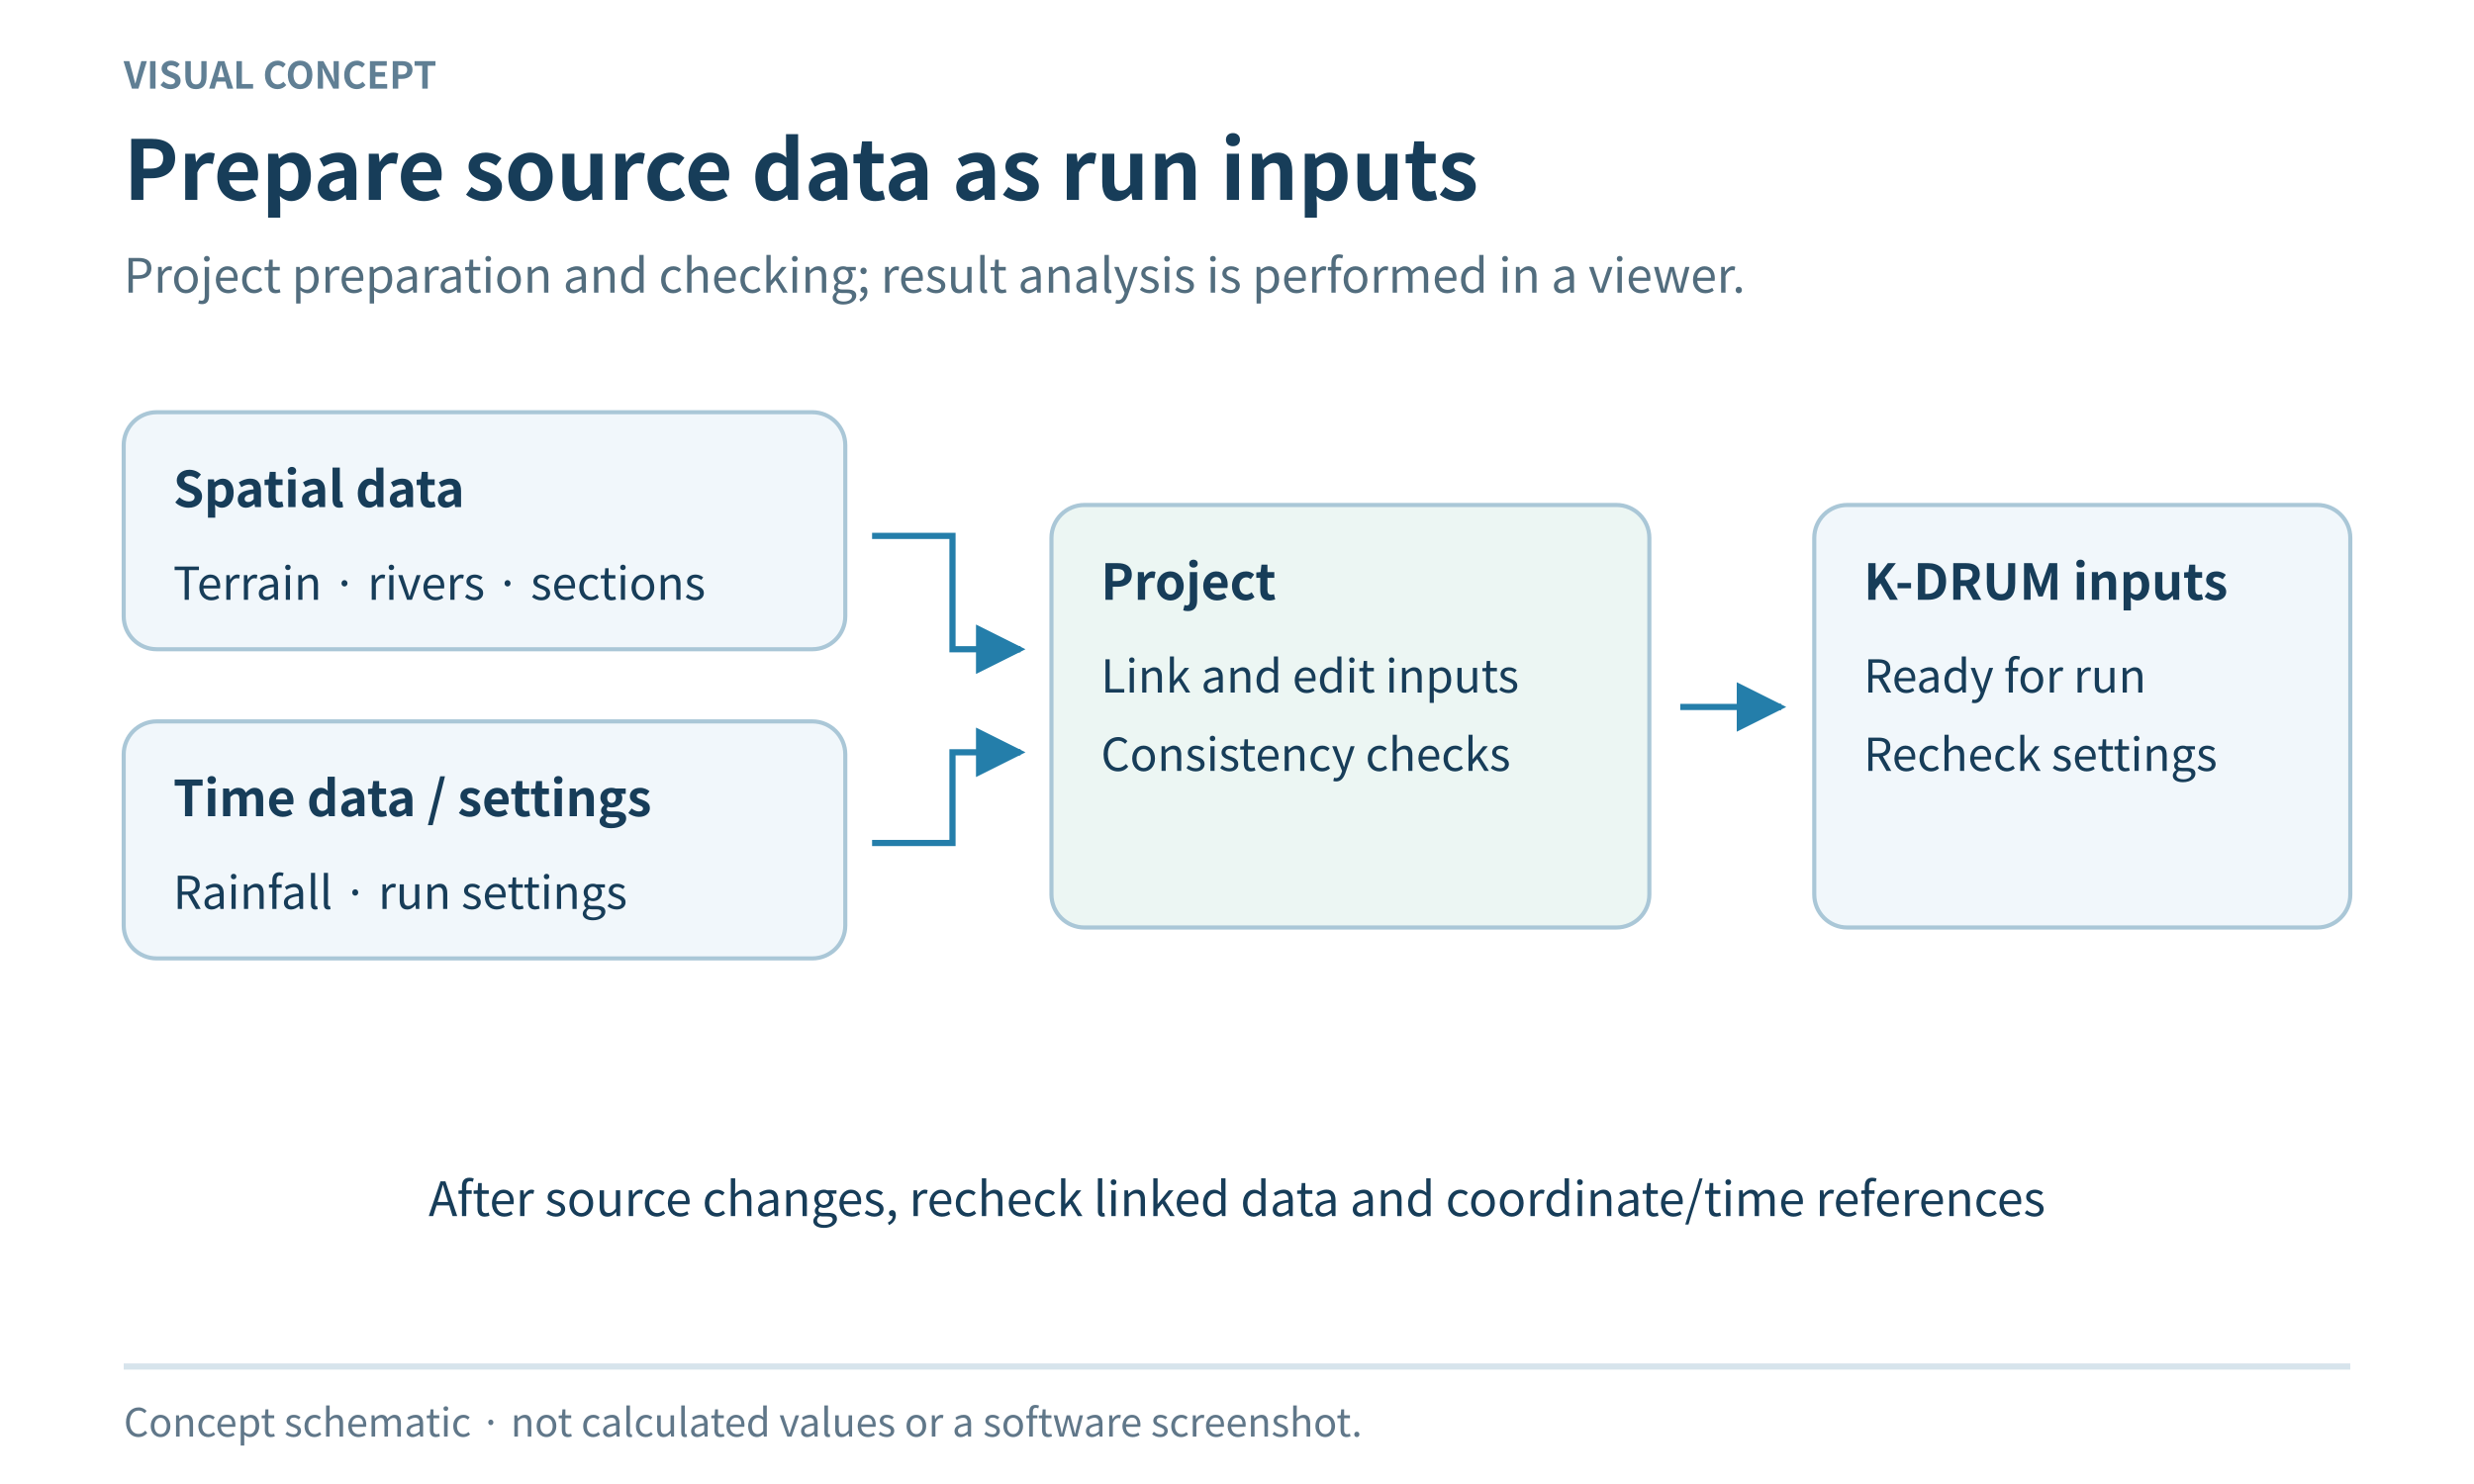
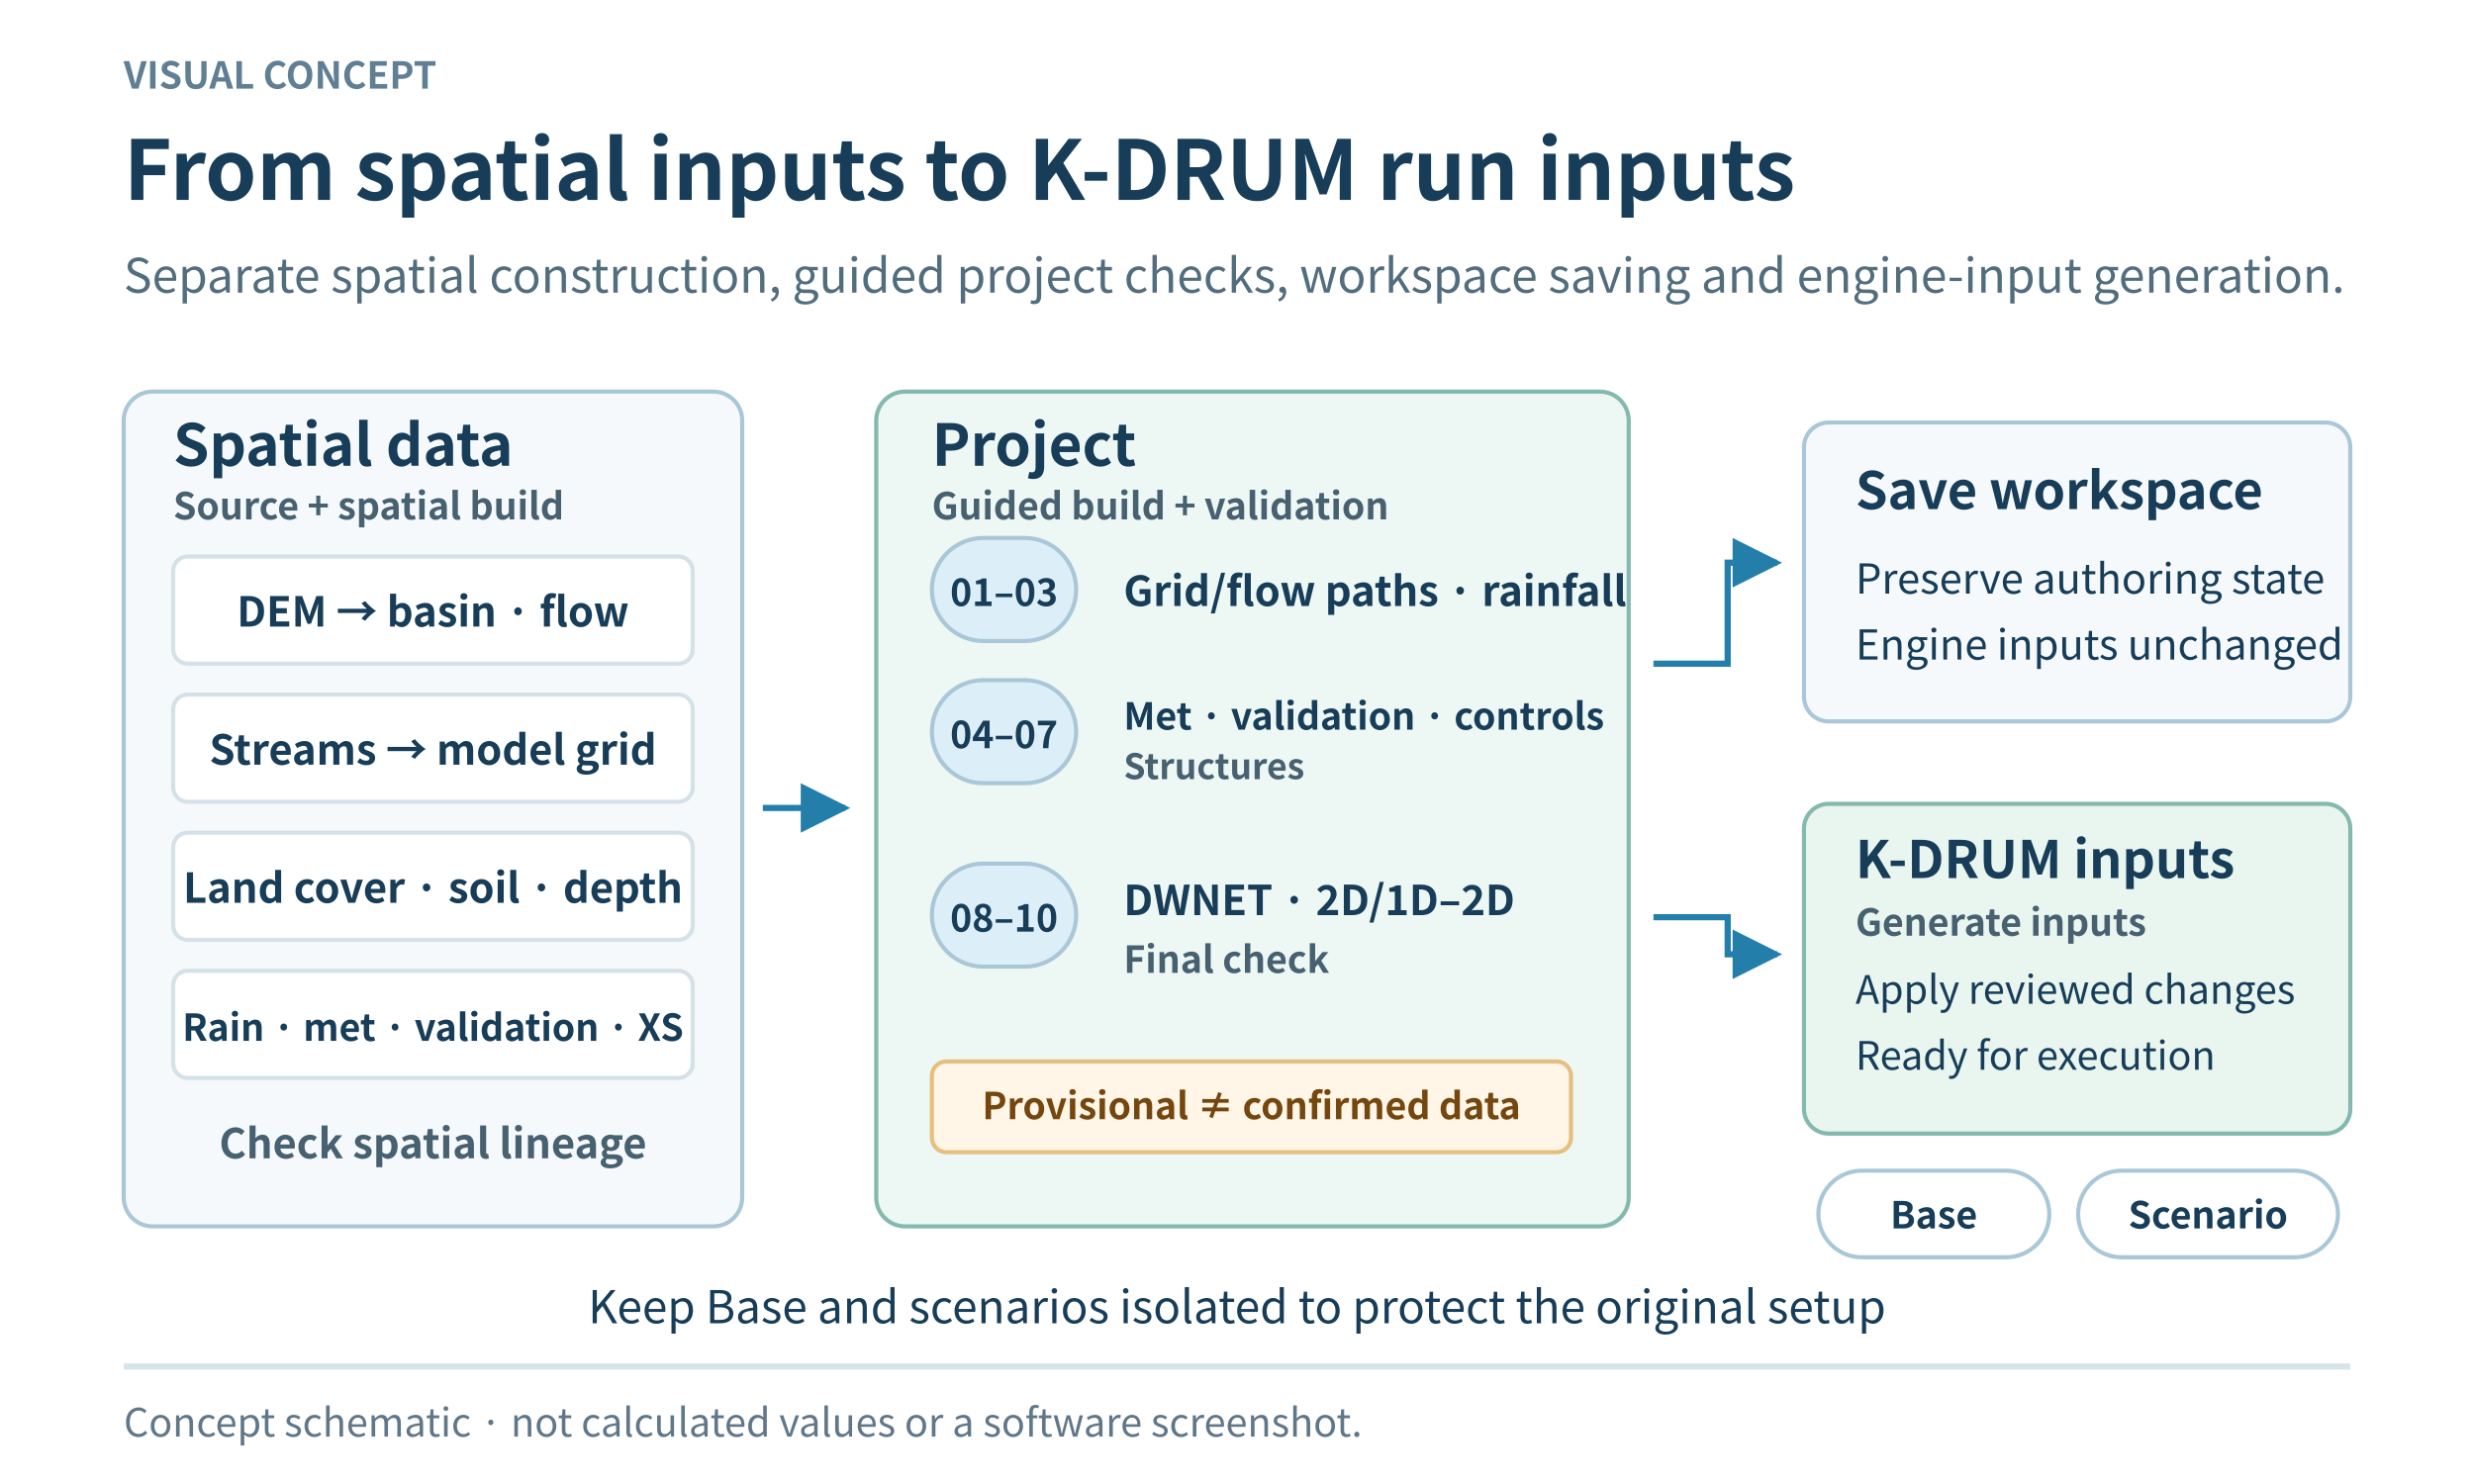
<svg xmlns="http://www.w3.org/2000/svg" width="1200" height="720" viewBox="0 0 1200 720" role="img" aria-labelledby="title desc">
  <defs>
    <marker id="arrow" viewBox="0 0 10 10" refX="9" refY="5" markerWidth="8" markerHeight="8" orient="auto-start-reverse">
      <path d="M0 0 10 5 0 10Z" fill="#247eaa" />
    </marker>
    <pattern id="missing" width="12" height="12" patternUnits="userSpaceOnUse">
      <path d="M-3 3 3-3 M0 12 12 0 M9 15 15 9" stroke="#b2bdc5" stroke-width="2" />
    </pattern>
  </defs>
  <rect width="1200" height="720" fill="#fff" />
  <g font-family="Noto Sans CJK KR,Noto Sans KR,Malgun Gothic,Arial,sans-serif">
    <text x="60" y="43" font-size="18" font-weight="600" text-anchor="start" fill="#607f94">VISUAL CONCEPT</text>
-     <text x="60" y="97" font-size="40" font-weight="700" text-anchor="start" fill="#173d59">Prepare source data as run inputs</text>
-     <text x="60" y="142" font-size="23" font-weight="400" text-anchor="start" fill="#526d7e">Project preparation and checking; result analysis is performed in a viewer.</text>
-     <rect x="60" y="200" width="350" height="115" rx="16" fill="#f1f7fb" stroke="#aac7d7" stroke-width="2" />
-     <text x="84" y="246" font-size="24" font-weight="700" text-anchor="start" fill="#173d59">Spatial data</text>
-     <text x="84" y="291" font-size="22" font-weight="400" text-anchor="start" fill="#173d59">Terrain · rivers · sections</text>
-     <rect x="60" y="350" width="350" height="115" rx="16" fill="#f1f7fb" stroke="#aac7d7" stroke-width="2" />
-     <text x="84" y="396" font-size="24" font-weight="700" text-anchor="start" fill="#173d59">Time data / settings</text>
-     <text x="84" y="441" font-size="22" font-weight="400" text-anchor="start" fill="#173d59">Rainfall · run settings</text>
-     <path d="M423 260H462V315H495" fill="none" stroke="#247eaa" stroke-width="3" marker-end="url(#arrow)" />
-     <path d="M423 409H462V365H495" fill="none" stroke="#247eaa" stroke-width="3" marker-end="url(#arrow)" />
-     <rect x="510" y="245" width="290" height="205" rx="16" fill="#ecf6f3" stroke="#aac7d7" stroke-width="2" />
-     <text x="534" y="291" font-size="24" font-weight="700" text-anchor="start" fill="#173d59">Project</text>
-     <text x="534" y="336" font-size="22" font-weight="400" text-anchor="start" fill="#173d59">Link and edit inputs</text>
-     <text x="534" y="374" font-size="22" font-weight="400" text-anchor="start" fill="#173d59">Consistency checks</text>
-     <line x1="815" y1="343" x2="864" y2="343" stroke="#247eaa" stroke-width="3" marker-end="url(#arrow)" />
-     <rect x="880" y="245" width="260" height="205" rx="16" fill="#f1f7fb" stroke="#aac7d7" stroke-width="2" />
-     <text x="904" y="291" font-size="24" font-weight="700" text-anchor="start" fill="#173d59">K-DRUM inputs</text>
-     <text x="904" y="336" font-size="22" font-weight="400" text-anchor="start" fill="#173d59">Ready for run</text>
-     <text x="904" y="374" font-size="22" font-weight="400" text-anchor="start" fill="#173d59">Recheck settings</text>
-     <text x="600" y="590" font-size="23" font-weight="500" text-anchor="middle" fill="#173d59">After source changes, recheck linked data and coordinate/time references</text>
+     <text x="60" y="97" font-size="40" font-weight="700" text-anchor="start" fill="#173d59">From spatial inputs to K-DRUM run inputs</text>
+     <text x="60" y="142" font-size="23" font-weight="400" text-anchor="start" fill="#526d7e">Separate spatial construction, guided project checks, workspace saving and engine-input generation.</text>
+     <rect x="60" y="190" width="300" height="405" rx="14" fill="#f5f9fb" stroke="#aac7d7" stroke-width="2" />
+     <text x="84" y="226" font-size="28" font-weight="700" text-anchor="start" fill="#173d59">Spatial data</text>
+     <text x="84" y="252" font-size="18" font-weight="600" text-anchor="start" fill="#486171">Source + spatial build</text>
+     <rect x="84" y="270" width="252" height="52" rx="7" fill="#fff" stroke="#d4e1e8" stroke-width="2" />
+     <text x="210" y="304" font-size="20" font-weight="600" text-anchor="middle" fill="#173d59">DEM → basin · flow</text>
+     <rect x="84" y="337" width="252" height="52" rx="7" fill="#fff" stroke="#d4e1e8" stroke-width="2" />
+     <text x="210" y="371" font-size="20" font-weight="600" text-anchor="middle" fill="#173d59">Streams → model grid</text>
+     <rect x="84" y="404" width="252" height="52" rx="7" fill="#fff" stroke="#d4e1e8" stroke-width="2" />
+     <text x="210" y="438" font-size="20" font-weight="600" text-anchor="middle" fill="#173d59">Land cover · soil · depth</text>
+     <rect x="84" y="471" width="252" height="52" rx="7" fill="#fff" stroke="#d4e1e8" stroke-width="2" />
+     <text x="210" y="505" font-size="18" font-weight="600" text-anchor="middle" fill="#173d59">Rain · met · validation · XS</text>
+     <text x="210" y="562" font-size="20" font-weight="600" text-anchor="middle" fill="#486171">Check spatial lineage</text>
+     <line x1="370" y1="392" x2="410" y2="392" stroke="#247eaa" stroke-width="3" marker-end="url(#arrow)" />
+     <rect x="425" y="190" width="365" height="405" rx="14" fill="#edf7f4" stroke="#83b9ae" stroke-width="2" />
+     <text x="452" y="226" font-size="28" font-weight="700" text-anchor="start" fill="#173d59">Project</text>
+     <text x="452" y="252" font-size="18" font-weight="600" text-anchor="start" fill="#486171">Guided build + validation</text>
+     <rect x="452" y="261" width="70" height="50" rx="25" fill="#dceef8" stroke="#aac7d7" stroke-width="2" />
+     <text x="487" y="294" font-size="18" font-weight="700" text-anchor="middle" fill="#173d59">01–03</text>
+     <text x="545" y="294" font-size="20" font-weight="600" text-anchor="start" fill="#173d59">Grid/flow paths · rainfall</text>
+     <rect x="452" y="330" width="70" height="50" rx="25" fill="#dceef8" stroke="#aac7d7" stroke-width="2" />
+     <text x="487" y="363" font-size="18" font-weight="700" text-anchor="middle" fill="#173d59">04–07</text>
+     <text x="545" y="354" font-size="18" font-weight="600" text-anchor="start" fill="#173d59">Met · validation · controls</text>
+     <text x="545" y="378" font-size="17" font-weight="600" text-anchor="start" fill="#486171">Structures</text>
+     <rect x="452" y="419" width="70" height="50" rx="25" fill="#dceef8" stroke="#aac7d7" stroke-width="2" />
+     <text x="487" y="452" font-size="18" font-weight="700" text-anchor="middle" fill="#173d59">08–10</text>
+     <text x="545" y="444" font-size="20" font-weight="600" text-anchor="start" fill="#173d59">DWNET · 2D/1D–2D</text>
+     <text x="545" y="472" font-size="18" font-weight="600" text-anchor="start" fill="#486171">Final check</text>
+     <rect x="452" y="515" width="310" height="44" rx="7" fill="#fff6e7" stroke="#e6bf7d" stroke-width="2" />
+     <text x="607" y="543" font-size="18" font-weight="700" text-anchor="middle" fill="#75470f">Provisional ≠ confirmed data</text>
+     <path d="M802 322H838V273H862" fill="none" stroke="#247eaa" stroke-width="3" marker-end="url(#arrow)" />
+     <path d="M802 445H838V463H862" fill="none" stroke="#247eaa" stroke-width="3" marker-end="url(#arrow)" />
+     <rect x="875" y="205" width="265" height="145" rx="12" fill="#f5f9fb" stroke="#aac7d7" stroke-width="2" />
+     <text x="900" y="247" font-size="25" font-weight="700" text-anchor="start" fill="#173d59">Save workspace</text>
+     <text x="900" y="288" font-size="20" font-weight="400" text-anchor="start" fill="#173d59">Preserve authoring state</text>
+     <text x="900" y="320" font-size="20" font-weight="400" text-anchor="start" fill="#173d59">Engine inputs unchanged</text>
+     <rect x="875" y="390" width="265" height="160" rx="12" fill="#e9f5ef" stroke="#83b9ae" stroke-width="2" />
+     <text x="900" y="426" font-size="25" font-weight="700" text-anchor="start" fill="#173d59">K-DRUM inputs</text>
+     <text x="900" y="454" font-size="18" font-weight="600" text-anchor="start" fill="#486171">Generate inputs</text>
+     <text x="900" y="487" font-size="19" font-weight="400" text-anchor="start" fill="#173d59">Apply reviewed changes</text>
+     <text x="900" y="519" font-size="19" font-weight="400" text-anchor="start" fill="#173d59">Ready for execution</text>
+     <rect x="882" y="568" width="112" height="42" rx="21" fill="#fff" stroke="#aac7d7" stroke-width="2" />
+     <text x="938" y="596" font-size="18" font-weight="700" text-anchor="middle" fill="#173d59">Base</text>
+     <rect x="1008" y="568" width="126" height="42" rx="21" fill="#fff" stroke="#aac7d7" stroke-width="2" />
+     <text x="1071" y="596" font-size="18" font-weight="700" text-anchor="middle" fill="#173d59">Scenario</text>
+     <text x="600" y="642" font-size="22" font-weight="500" text-anchor="middle" fill="#173d59">Keep Base and scenarios isolated to protect the original setup</text>
    <line x1="60" y1="663" x2="1140" y2="663" stroke="#d7e4ec" stroke-width="3" />
    <text x="60" y="697" font-size="19" font-weight="400" text-anchor="start" fill="#607789">Concept schematic · not calculated values or a software screenshot.</text>
  </g>
</svg>
